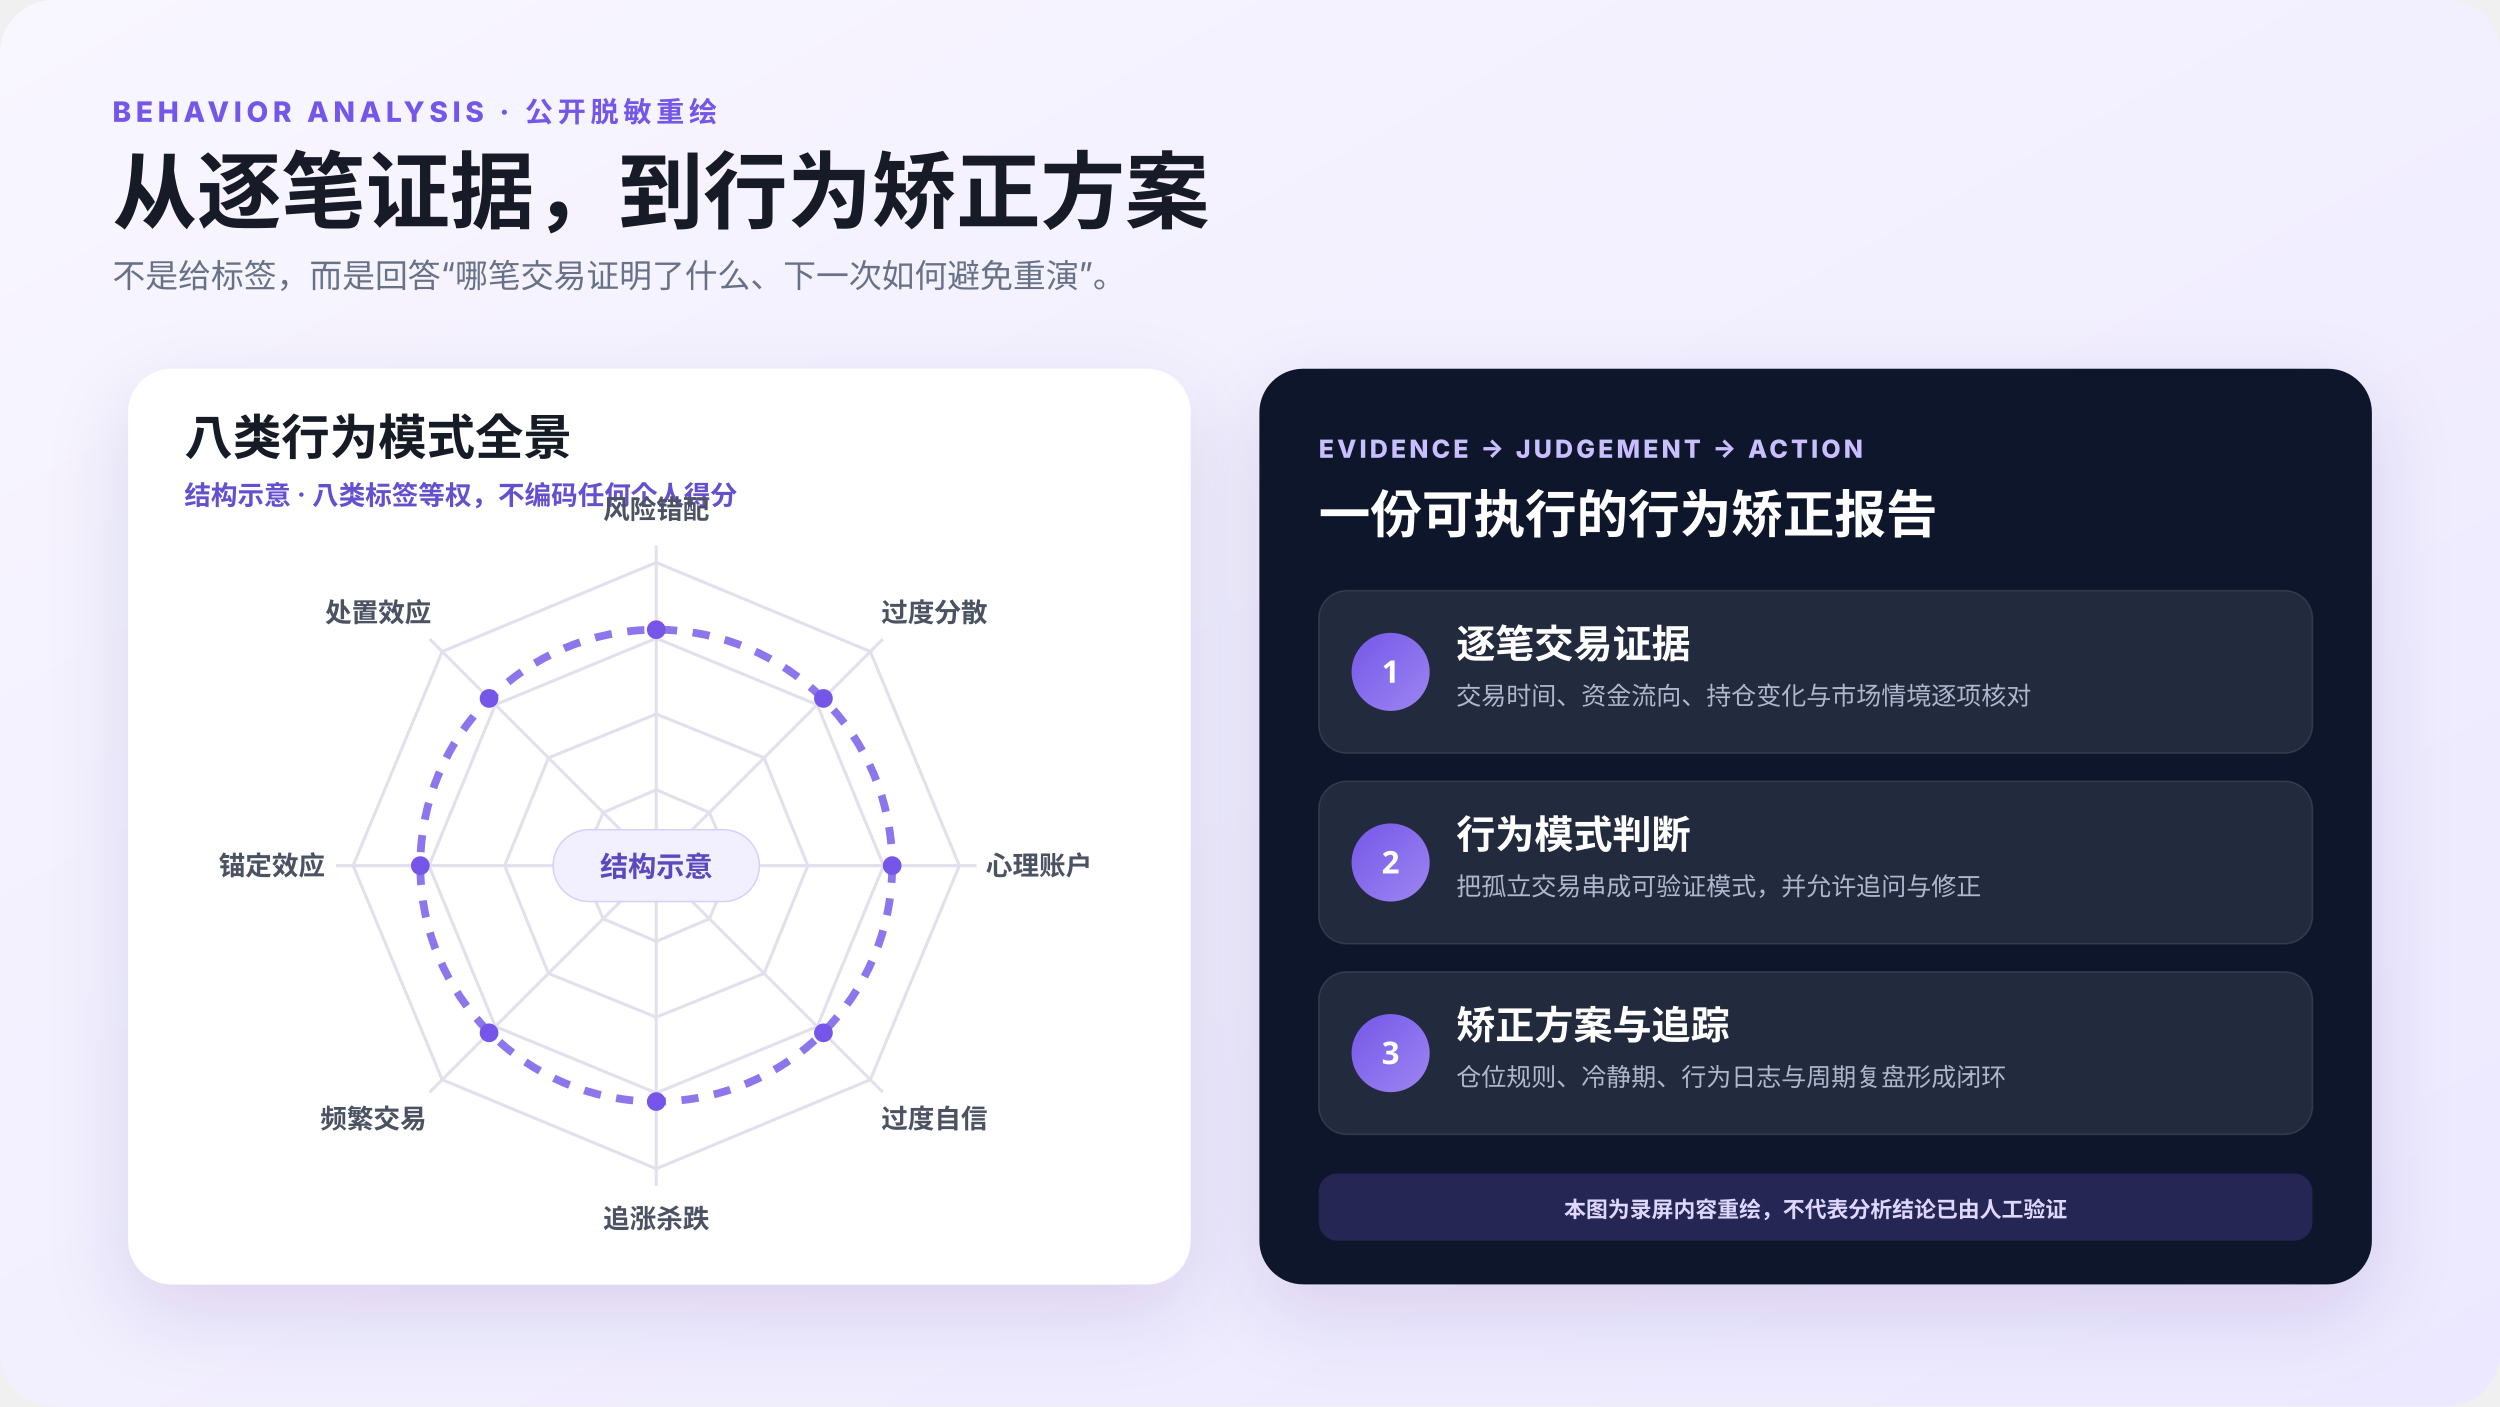
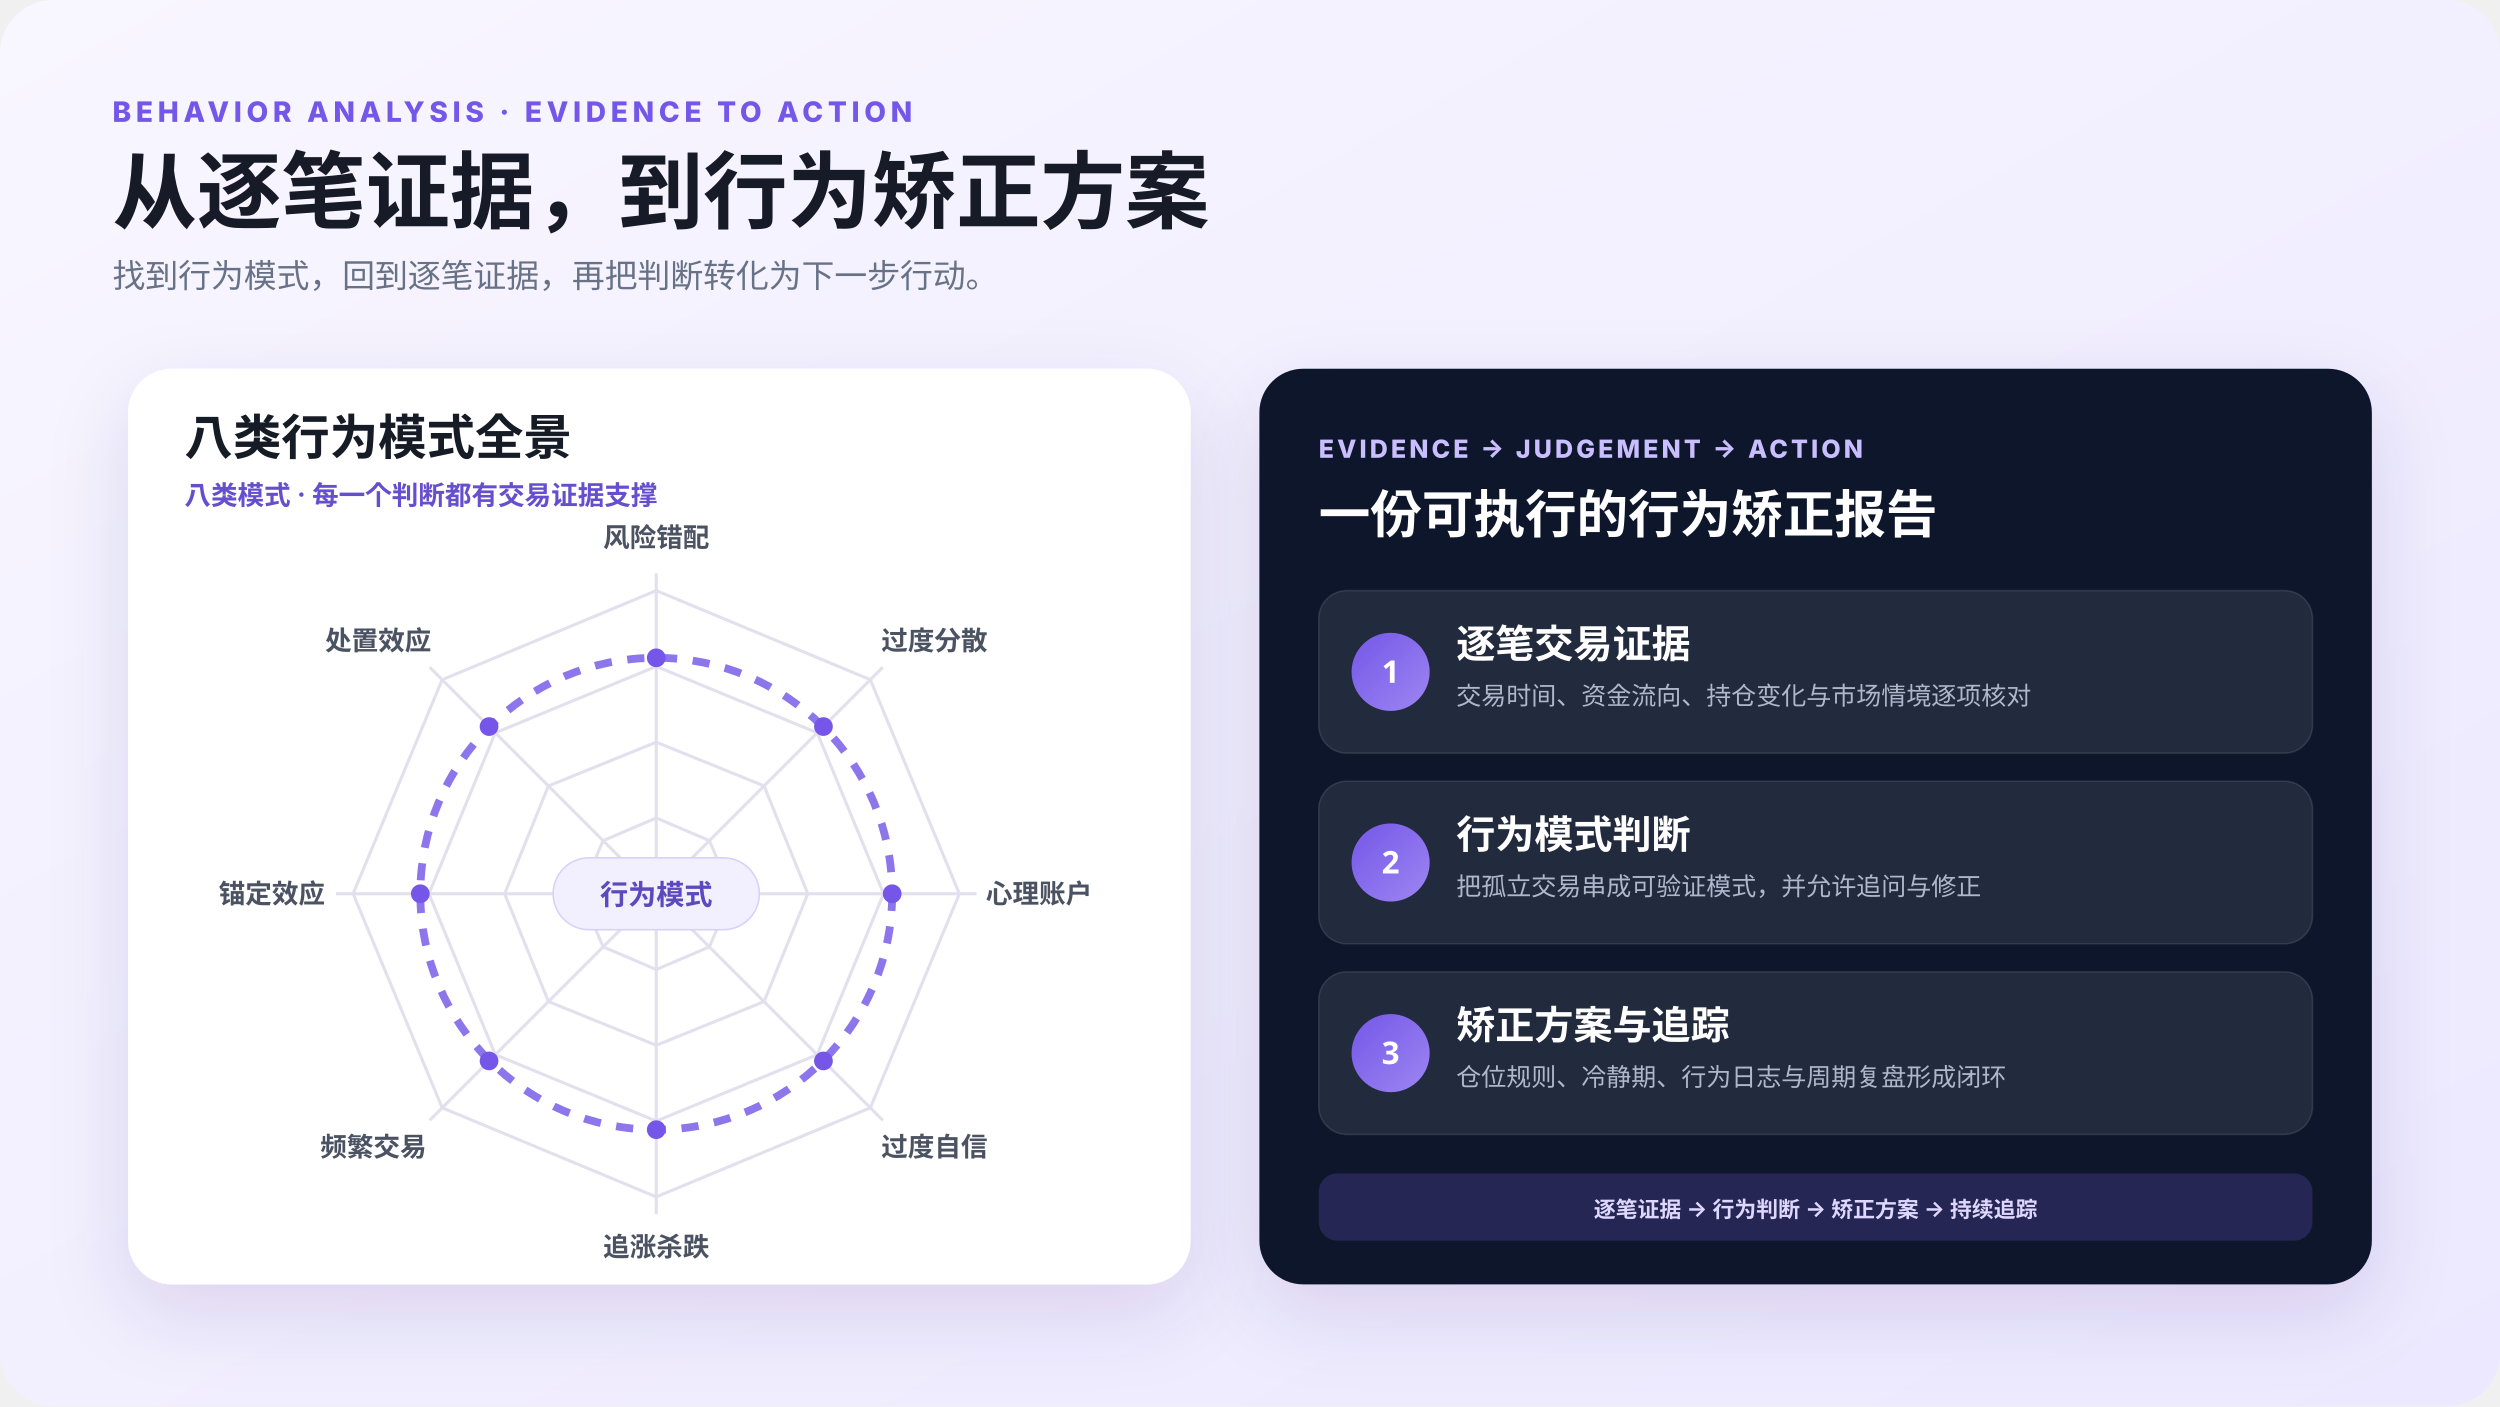
<svg xmlns="http://www.w3.org/2000/svg" width="1600" height="900" viewBox="0 0 1600 900" role="img" aria-labelledby="title desc">
  <defs>
    <linearGradient id="bg" x1="0" y1="0" x2="1" y2="1">
      <stop offset="0" stop-color="#f8f6ff" />
      <stop offset="1" stop-color="#ece8ff" />
    </linearGradient>
    <linearGradient id="purple" x1="0" y1="0" x2="1" y2="1">
      <stop offset="0" stop-color="#7457e8" />
      <stop offset="1" stop-color="#9d86f2" />
    </linearGradient>
    <filter id="shadow" x="-20%" y="-20%" width="140%" height="140%">
      <feDropShadow dx="0" dy="18" stdDeviation="26" flood-color="#30236b" flood-opacity=".12" />
    </filter>
  </defs>
  <rect width="1600" height="900" rx="34" fill="url(#bg)" />
-   <text x="72" y="78" fill="#7457e8" font-family="-apple-system,BlinkMacSystemFont,'PingFang SC',sans-serif" font-size="18" font-weight="800" letter-spacing="3">BEHAVIOR ANALYSIS · 公开脱敏重绘</text>
+   <text x="72" y="78" fill="#7457e8" font-family="-apple-system,BlinkMacSystemFont,'PingFang SC',sans-serif" font-size="18" font-weight="800" letter-spacing="3">BEHAVIOR ANALYSIS · EVIDENCE TO ACTION</text>
  <text x="72" y="142" fill="#171a27" font-family="Songti SC,STSong,serif" font-size="54" font-weight="600">从逐笔证据，到行为矫正方案</text>
-   <text x="72" y="184" fill="#687287" font-family="-apple-system,BlinkMacSystemFont,'PingFang SC',sans-serif" font-size="21">不是给标签，而是回答“哪笔交易证明了什么、下一次如何避免重演”。</text>
+   <text x="72" y="184" fill="#687287" font-family="-apple-system,BlinkMacSystemFont,'PingFang SC',sans-serif" font-size="21">找到行为模式，回到逐笔证据，再把判断转化为下一步行动。</text>
  <g transform="translate(82 236)" filter="url(#shadow)">
    <rect width="680" height="586" rx="28" fill="#fff" />
    <text x="36" y="55" fill="#171a27" font-family="Songti SC,STSong,serif" font-size="31" font-weight="600">八类行为模式全景</text>
-     <text x="36" y="87" fill="#6650cf" font-family="-apple-system,BlinkMacSystemFont,'PingFang SC',sans-serif" font-size="17" font-weight="750">结构示意 · 八类标签等权，不编码任何个人得分</text>
-     <g transform="translate(338 318)">
+     <text x="36" y="87" fill="#6650cf" font-family="-apple-system,BlinkMacSystemFont,'PingFang SC',sans-serif" font-size="17" font-weight="750">八类模式 · 每一个判断都有交易证据支撑</text>
+     <g transform="translate(338 336)">
      <g fill="none" stroke="#e3e0ee" stroke-width="2">
        <polygon points="0,-194 137,-137 194,0 137,137 0,194 -137,137 -194,0 -137,-137" />
        <polygon points="0,-145.5 103,-103 145.5,0 103,103 0,145.5 -103,103 -145.5,0 -103,-103" />
        <polygon points="0,-97 69,-69 97,0 69,69 0,97 -69,69 -97,0 -69,-69" />
        <polygon points="0,-48.5 34,-34 48.5,0 34,34 0,48.5 -34,34 -48.5,0 -34,-34" />
        <path d="M0-205V205M-205 0H205M-145-145L145 145M145-145L-145 145" />
      </g>
      <circle r="151" fill="none" stroke="#7457e8" stroke-width="5" stroke-dasharray="11 10" opacity=".82" />
      <g fill="#7457e8">
        <circle cx="0" cy="-151" r="6" />
        <circle cx="107" cy="-107" r="6" />
        <circle cx="151" cy="0" r="6" />
        <circle cx="107" cy="107" r="6" />
        <circle cx="0" cy="151" r="6" />
        <circle cx="-107" cy="107" r="6" />
        <circle cx="-151" cy="0" r="6" />
        <circle cx="-107" cy="-107" r="6" />
      </g>
      <rect x="-66" y="-23" width="132" height="46" rx="23" fill="#f2efff" stroke="#d8d0fb" />
-       <text x="0" y="7" fill="#5c49bd" text-anchor="middle" font-family="-apple-system,BlinkMacSystemFont,'PingFang SC',sans-serif" font-size="18" font-weight="800">结构示意</text>
+       <text x="0" y="7" fill="#5c49bd" text-anchor="middle" font-family="-apple-system,BlinkMacSystemFont,'PingFang SC',sans-serif" font-size="18" font-weight="800">行为模式</text>
      <g fill="#4c5364" font-family="-apple-system,BlinkMacSystemFont,'PingFang SC',sans-serif" font-size="17" font-weight="650" text-anchor="middle">
        <text x="0" y="-222">风险错配</text>
        <text x="178" y="-156">过度分散</text>
        <text x="245" y="6">心理账户</text>
        <text x="178" y="168">过度自信</text>
        <text x="0" y="232">追涨杀跌</text>
        <text x="-181" y="168">频繁交易</text>
        <text x="-246" y="6">锚定效应</text>
        <text x="-178" y="-156">处置效应</text>
      </g>
    </g>
  </g>
  <g transform="translate(806 236)" filter="url(#shadow)">
    <rect width="712" height="586" rx="28" fill="#10182c" />
    <text x="38" y="57" fill="#c9beff" font-family="-apple-system,BlinkMacSystemFont,'PingFang SC',sans-serif" font-size="16" font-weight="800" letter-spacing="2">EVIDENCE → JUDGEMENT → ACTION</text>
    <text x="38" y="105" fill="#fff" font-family="Songti SC,STSong,serif" font-size="33" font-weight="600">一份可执行的行为矫正报告</text>
    <g transform="translate(38 142)">
      <rect width="636" height="104" rx="18" fill="#fff" fill-opacity=".075" stroke="#fff" stroke-opacity=".11" />
      <circle cx="46" cy="52" r="25" fill="url(#purple)" />
      <text x="46" y="59" fill="#fff" text-anchor="middle" font-family="sans-serif" font-size="20" font-weight="800">1</text>
      <text x="88" y="43" fill="#fff" font-family="Songti SC,STSong,serif" font-size="25" font-weight="600">逐笔交易证据</text>
      <text x="88" y="73" fill="#aeb8cd" font-family="-apple-system,BlinkMacSystemFont,'PingFang SC',sans-serif" font-size="16">交易时间、资金流向、持仓变化与市场情境逐项核对</text>
    </g>
    <g transform="translate(38 264)">
      <rect width="636" height="104" rx="18" fill="#fff" fill-opacity=".075" stroke="#fff" stroke-opacity=".11" />
      <circle cx="46" cy="52" r="25" fill="url(#purple)" />
      <text x="46" y="59" fill="#fff" text-anchor="middle" font-family="sans-serif" font-size="20" font-weight="800">2</text>
      <text x="88" y="43" fill="#fff" font-family="Songti SC,STSong,serif" font-size="25" font-weight="600">行为模式判断</text>
      <text x="88" y="73" fill="#aeb8cd" font-family="-apple-system,BlinkMacSystemFont,'PingFang SC',sans-serif" font-size="16">把孤立交易串成可验证模式，并允许追问与修正</text>
    </g>
    <g transform="translate(38 386)">
      <rect width="636" height="104" rx="18" fill="#fff" fill-opacity=".075" stroke="#fff" stroke-opacity=".11" />
      <circle cx="46" cy="52" r="25" fill="url(#purple)" />
      <text x="46" y="59" fill="#fff" text-anchor="middle" font-family="sans-serif" font-size="20" font-weight="800">3</text>
      <text x="88" y="43" fill="#fff" font-family="Songti SC,STSong,serif" font-size="25" font-weight="600">矫正方案与追踪</text>
      <text x="88" y="73" fill="#aeb8cd" font-family="-apple-system,BlinkMacSystemFont,'PingFang SC',sans-serif" font-size="16">仓位规则、冷静期、行为日志与周期复盘形成闭环</text>
    </g>
    <rect x="38" y="515" width="636" height="43" rx="12" fill="#7457e8" fill-opacity=".22" />
-     <text x="356" y="543" fill="#ded7ff" text-anchor="middle" font-family="-apple-system,BlinkMacSystemFont,'PingFang SC',sans-serif" font-size="14" font-weight="700">本图为录屏内容重绘，不代表分析结论已由人工验证</text>
+     <text x="356" y="543" fill="#ded7ff" text-anchor="middle" font-family="-apple-system,BlinkMacSystemFont,'PingFang SC',sans-serif" font-size="14" font-weight="700">逐笔证据 → 行为判断 → 矫正方案 → 持续追踪</text>
  </g>
</svg>
